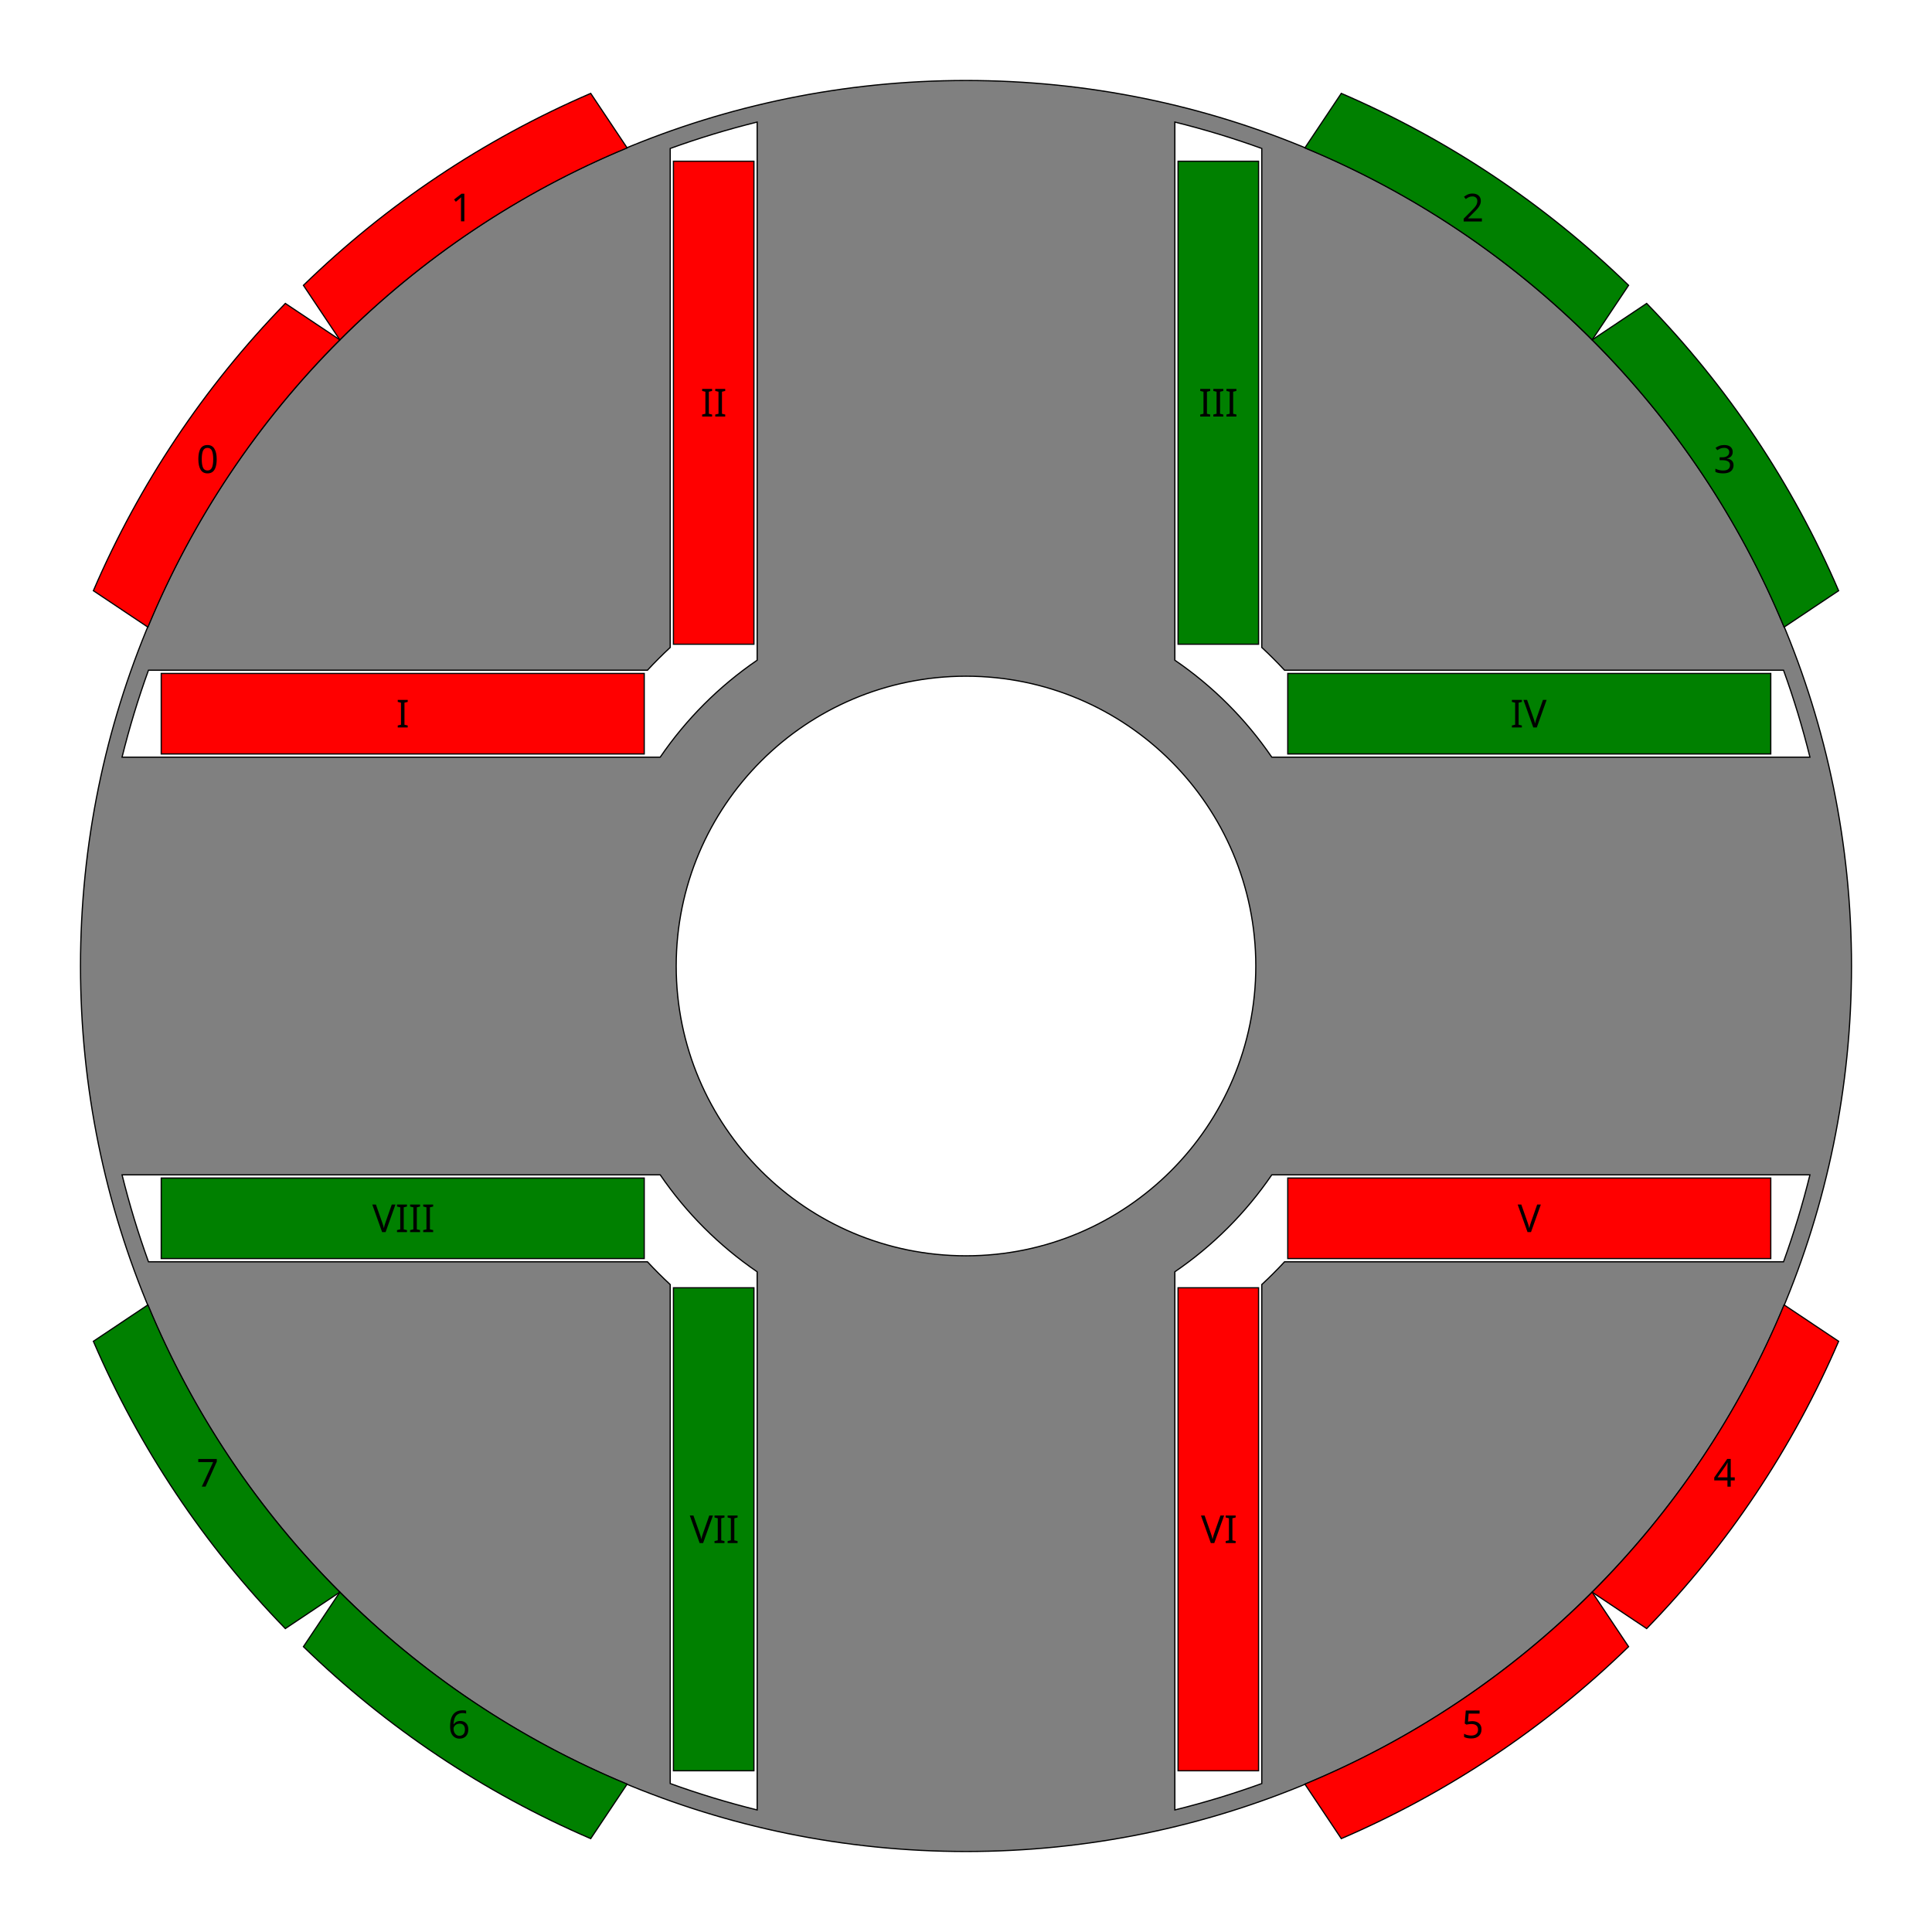
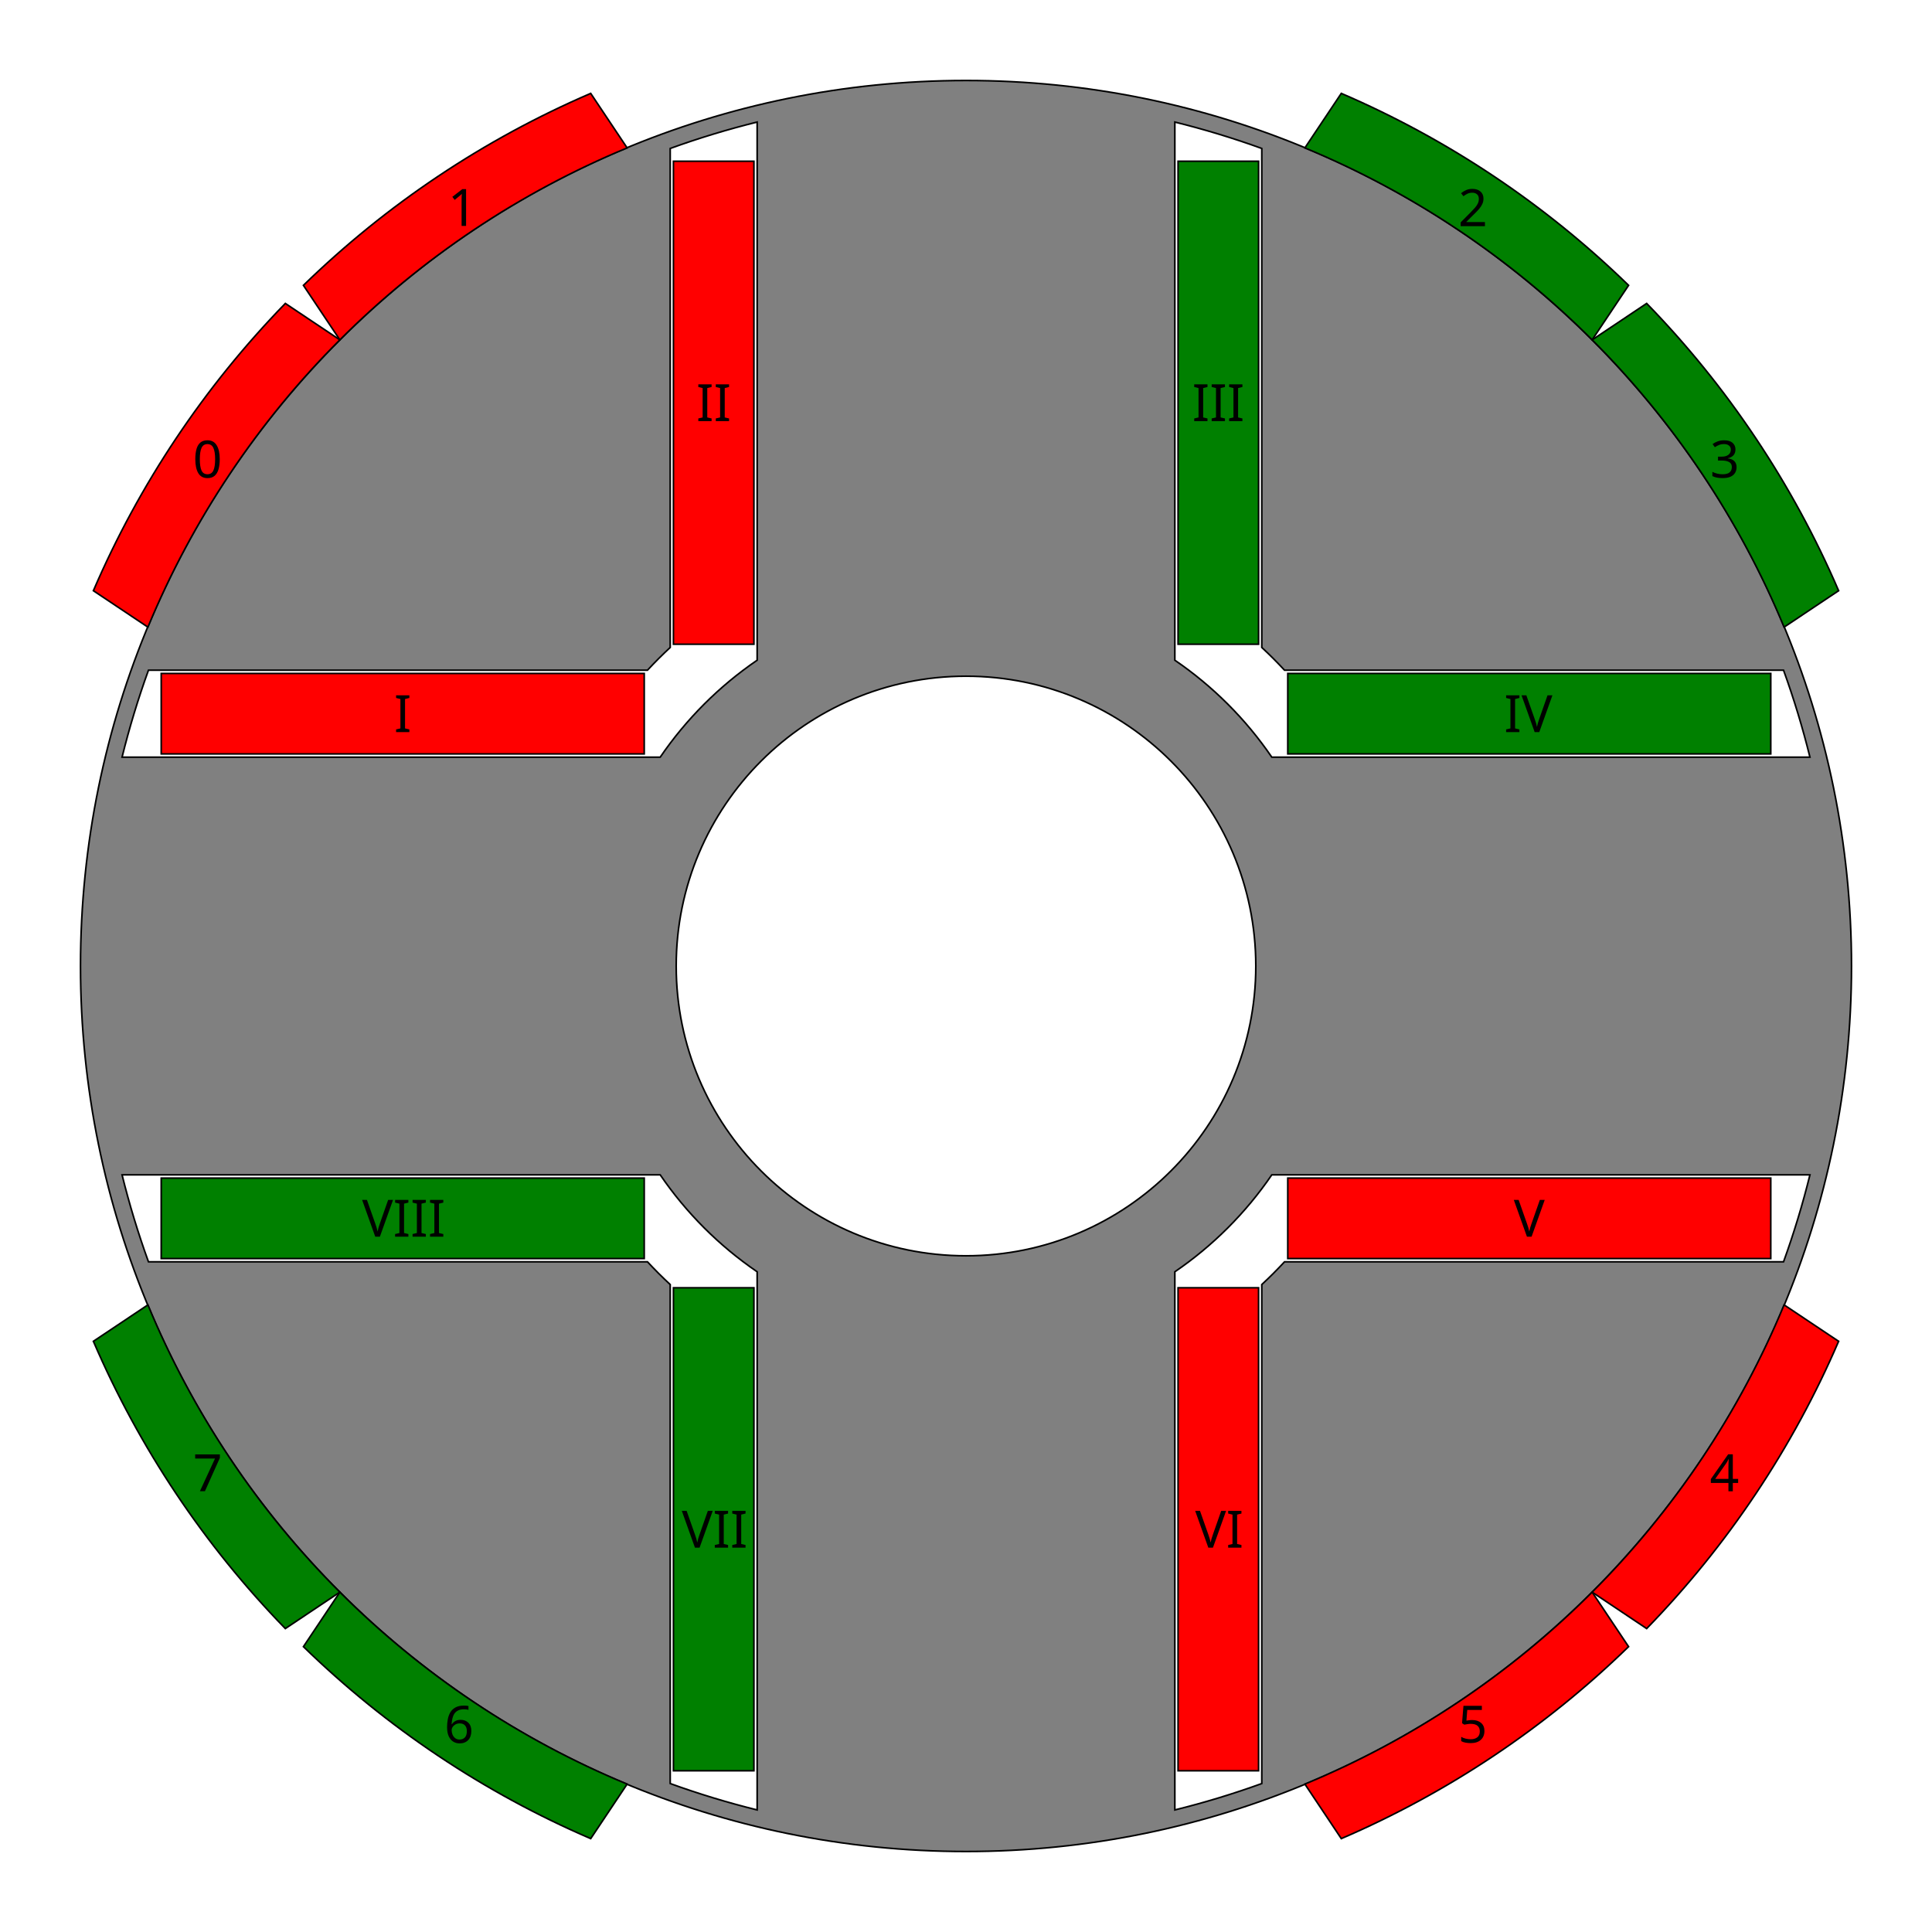
- <svg xmlns="http://www.w3.org/2000/svg" xmlns:xlink="http://www.w3.org/1999/xlink" width="800" height="800" viewBox="0 0 800 800">
+ <svg xmlns="http://www.w3.org/2000/svg" xmlns:xlink="http://www.w3.org/1999/xlink" width="600" height="600" viewBox="0 0 600 600">
  <defs>
    <g>
      <g id="glyph-0-0">
        <path d="M 8.375 -5.734 C 8.375 -4.504 8.242 -3.445 7.984 -2.562 C 7.723 -1.688 7.316 -1.016 6.766 -0.547 C 6.211 -0.078 5.477 0.156 4.562 0.156 C 3.27 0.156 2.316 -0.359 1.703 -1.391 C 1.086 -2.43 0.781 -3.879 0.781 -5.734 C 0.781 -6.961 0.906 -8.016 1.156 -8.891 C 1.406 -9.766 1.805 -10.43 2.359 -10.891 C 2.922 -11.359 3.656 -11.594 4.562 -11.594 C 5.844 -11.594 6.797 -11.078 7.422 -10.047 C 8.055 -9.023 8.375 -7.586 8.375 -5.734 Z M 2.188 -5.734 C 2.188 -4.16 2.363 -2.984 2.719 -2.203 C 3.082 -1.43 3.695 -1.047 4.562 -1.047 C 5.414 -1.047 6.023 -1.43 6.391 -2.203 C 6.754 -2.973 6.938 -4.148 6.938 -5.734 C 6.938 -7.285 6.754 -8.453 6.391 -9.234 C 6.023 -10.016 5.414 -10.406 4.562 -10.406 C 3.695 -10.406 3.082 -10.016 2.719 -9.234 C 2.363 -8.453 2.188 -7.285 2.188 -5.734 Z M 2.188 -5.734 " />
      </g>
      <g id="glyph-0-1">
        <path d="M 5.688 0 L 4.297 0 L 4.297 -7.984 C 4.297 -8.441 4.301 -8.805 4.312 -9.078 C 4.332 -9.359 4.352 -9.648 4.375 -9.953 C 4.195 -9.785 4.039 -9.641 3.906 -9.516 C 3.77 -9.398 3.594 -9.254 3.375 -9.078 L 2.156 -8.078 L 1.422 -9.031 L 4.516 -11.422 L 5.688 -11.422 Z M 5.688 0 " />
      </g>
      <g id="glyph-0-2">
        <path d="M 8.312 0 L 0.766 0 L 0.766 -1.172 L 3.766 -4.188 C 4.336 -4.77 4.82 -5.285 5.219 -5.734 C 5.613 -6.18 5.91 -6.617 6.109 -7.047 C 6.316 -7.484 6.422 -7.957 6.422 -8.469 C 6.422 -9.094 6.234 -9.566 5.859 -9.891 C 5.484 -10.223 5 -10.391 4.406 -10.391 C 3.844 -10.391 3.348 -10.289 2.922 -10.094 C 2.504 -9.906 2.078 -9.641 1.641 -9.297 L 0.891 -10.234 C 1.336 -10.609 1.852 -10.926 2.438 -11.188 C 3.02 -11.445 3.676 -11.578 4.406 -11.578 C 5.469 -11.578 6.305 -11.305 6.922 -10.766 C 7.547 -10.234 7.859 -9.492 7.859 -8.547 C 7.859 -7.941 7.734 -7.379 7.484 -6.859 C 7.242 -6.336 6.906 -5.82 6.469 -5.312 C 6.031 -4.812 5.516 -4.273 4.922 -3.703 L 2.547 -1.344 L 2.547 -1.281 L 8.312 -1.281 Z M 8.312 0 " />
      </g>
      <g id="glyph-0-3">
        <path d="M 7.891 -8.75 C 7.891 -7.977 7.676 -7.363 7.25 -6.906 C 6.82 -6.457 6.242 -6.16 5.516 -6.016 L 5.516 -5.953 C 6.43 -5.848 7.113 -5.562 7.562 -5.094 C 8.008 -4.625 8.234 -4.008 8.234 -3.25 C 8.234 -2.582 8.078 -1.988 7.766 -1.469 C 7.461 -0.957 6.988 -0.555 6.344 -0.266 C 5.695 0.016 4.867 0.156 3.859 0.156 C 3.254 0.156 2.695 0.109 2.188 0.016 C 1.676 -0.066 1.188 -0.227 0.719 -0.469 L 0.719 -1.781 C 1.195 -1.539 1.711 -1.352 2.266 -1.219 C 2.828 -1.094 3.363 -1.031 3.875 -1.031 C 4.895 -1.031 5.629 -1.227 6.078 -1.625 C 6.535 -2.02 6.766 -2.57 6.766 -3.281 C 6.766 -4 6.484 -4.516 5.922 -4.828 C 5.367 -5.141 4.582 -5.297 3.562 -5.297 L 2.469 -5.297 L 2.469 -6.5 L 3.578 -6.5 C 4.516 -6.5 5.227 -6.695 5.719 -7.094 C 6.207 -7.488 6.453 -8.008 6.453 -8.656 C 6.453 -9.207 6.266 -9.633 5.891 -9.938 C 5.516 -10.25 5.008 -10.406 4.375 -10.406 C 3.75 -10.406 3.219 -10.312 2.781 -10.125 C 2.344 -9.945 1.91 -9.719 1.484 -9.438 L 0.781 -10.406 C 1.188 -10.719 1.691 -10.988 2.297 -11.219 C 2.898 -11.457 3.586 -11.578 4.359 -11.578 C 5.547 -11.578 6.43 -11.312 7.016 -10.781 C 7.598 -10.25 7.891 -9.57 7.891 -8.75 Z M 7.891 -8.75 " />
      </g>
      <g id="glyph-0-4">
        <path d="M 8.828 -2.594 L 7.172 -2.594 L 7.172 0 L 5.812 0 L 5.812 -2.594 L 0.344 -2.594 L 0.344 -3.797 L 5.719 -11.484 L 7.172 -11.484 L 7.172 -3.859 L 8.828 -3.859 Z M 5.812 -7.453 C 5.812 -8.004 5.82 -8.473 5.844 -8.859 C 5.863 -9.254 5.879 -9.629 5.891 -9.984 L 5.828 -9.984 C 5.742 -9.785 5.633 -9.566 5.5 -9.328 C 5.375 -9.086 5.254 -8.891 5.141 -8.734 L 1.719 -3.859 L 5.812 -3.859 Z M 5.812 -7.453 " />
      </g>
      <g id="glyph-0-5">
        <path d="M 4.406 -7.016 C 5.57 -7.016 6.5 -6.719 7.188 -6.125 C 7.883 -5.539 8.234 -4.711 8.234 -3.641 C 8.234 -2.461 7.859 -1.535 7.109 -0.859 C 6.359 -0.18 5.312 0.156 3.969 0.156 C 3.383 0.156 2.832 0.102 2.312 0 C 1.789 -0.102 1.359 -0.258 1.016 -0.469 L 1.016 -1.797 C 1.391 -1.555 1.852 -1.367 2.406 -1.234 C 2.957 -1.109 3.484 -1.047 3.984 -1.047 C 4.828 -1.047 5.504 -1.242 6.016 -1.641 C 6.535 -2.035 6.797 -2.656 6.797 -3.5 C 6.797 -4.25 6.566 -4.82 6.109 -5.219 C 5.648 -5.625 4.926 -5.828 3.938 -5.828 C 3.633 -5.828 3.289 -5.797 2.906 -5.734 C 2.531 -5.68 2.223 -5.629 1.984 -5.578 L 1.281 -6.031 L 1.719 -11.422 L 7.438 -11.422 L 7.438 -10.141 L 2.906 -10.141 L 2.641 -6.828 C 2.816 -6.859 3.062 -6.895 3.375 -6.938 C 3.688 -6.988 4.031 -7.016 4.406 -7.016 Z M 4.406 -7.016 " />
      </g>
      <g id="glyph-0-6">
        <path d="M 0.875 -4.875 C 0.875 -5.695 0.945 -6.504 1.094 -7.297 C 1.238 -8.098 1.5 -8.82 1.875 -9.469 C 2.258 -10.113 2.789 -10.625 3.469 -11 C 4.156 -11.383 5.035 -11.578 6.109 -11.578 C 6.336 -11.578 6.586 -11.566 6.859 -11.547 C 7.129 -11.523 7.348 -11.488 7.516 -11.438 L 7.516 -10.234 C 7.328 -10.305 7.113 -10.359 6.875 -10.391 C 6.633 -10.422 6.391 -10.438 6.141 -10.438 C 5.41 -10.438 4.797 -10.312 4.297 -10.062 C 3.805 -9.82 3.422 -9.488 3.141 -9.062 C 2.859 -8.633 2.656 -8.141 2.531 -7.578 C 2.406 -7.023 2.32 -6.438 2.281 -5.812 L 2.391 -5.812 C 2.629 -6.188 2.969 -6.504 3.406 -6.766 C 3.844 -7.023 4.406 -7.156 5.094 -7.156 C 6.082 -7.156 6.879 -6.852 7.484 -6.25 C 8.098 -5.645 8.406 -4.789 8.406 -3.688 C 8.406 -2.488 8.078 -1.547 7.422 -0.859 C 6.766 -0.18 5.879 0.156 4.766 0.156 C 4.047 0.156 3.391 -0.02 2.797 -0.375 C 2.211 -0.738 1.742 -1.297 1.391 -2.047 C 1.047 -2.797 0.875 -3.738 0.875 -4.875 Z M 4.75 -1.031 C 5.426 -1.031 5.973 -1.242 6.391 -1.672 C 6.805 -2.098 7.016 -2.77 7.016 -3.688 C 7.016 -4.406 6.828 -4.977 6.453 -5.406 C 6.086 -5.832 5.535 -6.047 4.797 -6.047 C 4.297 -6.047 3.859 -5.941 3.484 -5.734 C 3.109 -5.523 2.816 -5.258 2.609 -4.938 C 2.398 -4.625 2.297 -4.297 2.297 -3.953 C 2.297 -3.492 2.383 -3.035 2.562 -2.578 C 2.75 -2.129 3.023 -1.758 3.391 -1.469 C 3.754 -1.176 4.207 -1.031 4.75 -1.031 Z M 4.75 -1.031 " />
      </g>
      <g id="glyph-0-7">
        <path d="M 2.172 0 L 6.859 -10.141 L 0.703 -10.141 L 0.703 -11.422 L 8.375 -11.422 L 8.375 -10.344 L 3.734 0 Z M 2.172 0 " />
      </g>
      <g id="glyph-0-8">
        <path d="M 4.766 0 L 0.641 0 L 0.641 -0.828 L 1.984 -1.141 L 1.984 -10.266 L 0.641 -10.594 L 0.641 -11.422 L 4.766 -11.422 L 4.766 -10.594 L 3.422 -10.266 L 3.422 -1.141 L 4.766 -0.828 Z M 4.766 0 " />
      </g>
      <g id="glyph-0-9">
        <path d="M 9.594 -11.422 L 5.516 0 L 4.078 0 L 0 -11.422 L 1.5 -11.422 L 4.078 -4.094 C 4.254 -3.625 4.398 -3.18 4.516 -2.766 C 4.629 -2.359 4.723 -1.969 4.797 -1.594 C 4.867 -1.969 4.961 -2.363 5.078 -2.781 C 5.203 -3.195 5.348 -3.645 5.516 -4.125 L 8.078 -11.422 Z M 9.594 -11.422 " />
      </g>
    </g>
  </defs>
-   <rect x="-80" y="-80" width="960" height="960" fill="rgb(100%, 100%, 100%)" fill-opacity="1" />
-   <path fill-rule="evenodd" fill="rgb(50%, 50%, 50%)" fill-opacity="1" stroke-width="0.5" stroke-linecap="round" stroke-linejoin="miter" stroke="rgb(0%, 0%, 0%)" stroke-opacity="1" stroke-miterlimit="10" d="M 766.668 400 C 766.668 602.504 602.504 766.668 400 766.668 C 197.496 766.668 33.332 602.504 33.332 400 C 33.332 197.496 197.496 33.332 400 33.332 C 602.504 33.332 766.668 197.496 766.668 400 Z M 520 400 C 520 466.273 466.273 520 400 520 C 333.727 520 280 466.273 280 400 C 280 333.727 333.727 280 400 280 C 466.273 280 520 333.727 520 400 Z M 291.578 508.422 C 284.844 501.688 278.75 494.344 273.379 486.477 L 50.543 486.477 C 53.555 498.66 57.207 510.676 61.477 522.477 L 268.094 522.477 C 269.605 524.105 271.148 525.707 272.723 527.277 C 274.293 528.852 275.895 530.395 277.523 531.906 L 277.523 738.523 C 289.324 742.793 301.34 746.445 313.523 749.457 L 313.523 526.621 C 305.656 521.25 298.312 515.156 291.578 508.422 Z M 291.578 291.578 C 298.312 284.844 305.656 278.75 313.523 273.379 L 313.523 50.543 C 301.34 53.555 289.324 57.207 277.523 61.477 L 277.523 268.094 C 275.895 269.605 274.293 271.148 272.723 272.723 C 271.148 274.293 269.605 275.895 268.094 277.523 L 61.477 277.523 C 57.207 289.324 53.555 301.34 50.543 313.523 L 273.379 313.523 C 278.75 305.656 284.844 298.312 291.578 291.578 Z M 508.422 291.578 C 515.156 298.312 521.25 305.656 526.621 313.523 L 749.457 313.523 C 746.445 301.34 742.793 289.324 738.523 277.523 L 531.906 277.523 C 530.395 275.895 528.852 274.293 527.277 272.723 C 525.707 271.148 524.105 269.605 522.477 268.094 L 522.477 61.477 C 510.676 57.207 498.66 53.555 486.477 50.543 L 486.477 273.379 C 494.344 278.75 501.688 284.844 508.422 291.578 Z M 508.422 508.422 C 501.688 515.156 494.344 521.25 486.477 526.621 L 486.477 749.457 C 498.66 746.445 510.676 742.793 522.477 738.523 L 522.477 531.906 C 524.105 530.395 525.707 528.852 527.277 527.277 C 528.852 525.707 530.395 524.105 531.906 522.477 L 738.523 522.477 C 742.793 510.676 746.445 498.66 749.457 486.477 L 526.621 486.477 C 521.25 494.344 515.156 501.688 508.422 508.422 Z M 508.422 508.422 " />
-   <path fill-rule="evenodd" fill="rgb(100%, 0%, 0%)" fill-opacity="1" stroke-width="0.5" stroke-linecap="round" stroke-linejoin="miter" stroke="rgb(0%, 0%, 0%)" stroke-opacity="1" stroke-miterlimit="10" d="M 140.727 140.727 C 106.68 174.777 79.672 215.195 61.246 259.684 L 38.668 244.598 C 57.668 200.422 84.605 160.102 118.152 125.641 Z M 140.727 140.727 " />
+   <rect x="-60" y="-60" width="720" height="720" fill="rgb(100%, 100%, 100%)" fill-opacity="1" />
+   <path fill-rule="evenodd" fill="rgb(50%, 50%, 50%)" fill-opacity="1" stroke-width="0.5" stroke-linecap="round" stroke-linejoin="miter" stroke="rgb(0%, 0%, 0%)" stroke-opacity="1" stroke-miterlimit="10" d="M 575 300 C 575 451.879 451.879 575 300 575 C 148.121 575 25 451.879 25 300 C 25 148.121 148.121 25 300 25 C 451.879 25 575 148.121 575 300 Z M 390 300 C 390 349.707 349.707 390 300 390 C 250.293 390 210 349.707 210 300 C 210 250.293 250.293 210 300 210 C 349.707 210 390 250.293 390 300 Z M 218.684 381.316 C 213.633 376.266 209.062 370.758 205.035 364.859 L 37.906 364.859 C 40.168 373.996 42.902 383.008 46.105 391.859 L 201.07 391.859 C 202.203 393.078 203.363 394.281 204.539 395.461 C 205.719 396.637 206.922 397.797 208.141 398.93 L 208.141 553.895 C 216.992 557.098 226.004 559.832 235.141 562.094 L 235.141 394.965 C 229.242 390.938 223.734 386.367 218.684 381.316 Z M 218.684 218.684 C 223.734 213.633 229.242 209.062 235.141 205.035 L 235.141 37.906 C 226.004 40.168 216.992 42.902 208.141 46.105 L 208.141 201.07 C 206.922 202.203 205.719 203.363 204.539 204.539 C 203.363 205.719 202.203 206.922 201.07 208.141 L 46.105 208.141 C 42.902 216.992 40.168 226.004 37.906 235.141 L 205.035 235.141 C 209.062 229.242 213.633 223.734 218.684 218.684 Z M 381.316 218.684 C 386.367 223.734 390.938 229.242 394.965 235.141 L 562.094 235.141 C 559.832 226.004 557.098 216.992 553.895 208.141 L 398.93 208.141 C 397.797 206.922 396.637 205.719 395.461 204.539 C 394.281 203.363 393.078 202.203 391.859 201.07 L 391.859 46.105 C 383.008 42.902 373.996 40.168 364.859 37.906 L 364.859 205.035 C 370.758 209.062 376.266 213.633 381.316 218.684 Z M 381.316 381.316 C 376.266 386.367 370.758 390.938 364.859 394.965 L 364.859 562.094 C 373.996 559.832 383.008 557.098 391.859 553.895 L 391.859 398.93 C 393.078 397.797 394.281 396.637 395.461 395.461 C 396.637 394.281 397.797 393.078 398.93 391.859 L 553.895 391.859 C 557.098 383.008 559.832 373.996 562.094 364.859 L 394.965 364.859 C 390.938 370.758 386.367 376.266 381.316 381.316 Z M 381.316 381.316 " />
+   <path fill-rule="evenodd" fill="rgb(100%, 0%, 0%)" fill-opacity="1" stroke-width="0.5" stroke-linecap="round" stroke-linejoin="miter" stroke="rgb(0%, 0%, 0%)" stroke-opacity="1" stroke-miterlimit="10" d="M 105.547 105.547 C 80.008 131.082 59.754 161.398 45.934 194.762 L 29 183.449 C 43.25 150.316 63.457 120.078 88.613 94.23 Z M 105.547 105.547 " />
  <g fill="rgb(0%, 0%, 0%)" fill-opacity="1">
-     <use xlink:href="#glyph-0-0" x="81.352" y="195.863" />
+     <use xlink:href="#glyph-0-0" x="59.871" y="148.328" />
  </g>
-   <path fill-rule="evenodd" fill="rgb(100%, 0%, 0%)" fill-opacity="1" stroke-width="0.5" stroke-linecap="round" stroke-linejoin="miter" stroke="rgb(0%, 0%, 0%)" stroke-opacity="1" stroke-miterlimit="10" d="M 259.684 61.246 C 215.195 79.672 174.777 106.68 140.727 140.727 L 125.641 118.152 C 160.102 84.605 200.422 57.668 244.598 38.668 Z M 259.684 61.246 " />
+   <path fill-rule="evenodd" fill="rgb(100%, 0%, 0%)" fill-opacity="1" stroke-width="0.5" stroke-linecap="round" stroke-linejoin="miter" stroke="rgb(0%, 0%, 0%)" stroke-opacity="1" stroke-miterlimit="10" d="M 194.762 45.934 C 161.398 59.754 131.082 80.008 105.547 105.547 L 94.23 88.613 C 120.078 63.457 150.316 43.25 183.449 29 Z M 194.762 45.934 " />
  <g fill="rgb(0%, 0%, 0%)" fill-opacity="1">
-     <use xlink:href="#glyph-0-1" x="186.594" y="91.641" />
+     <use xlink:href="#glyph-0-1" x="139.055" y="70.16" />
  </g>
-   <path fill-rule="evenodd" fill="rgb(0%, 50%, 0%)" fill-opacity="1" stroke-width="0.5" stroke-linecap="round" stroke-linejoin="miter" stroke="rgb(0%, 0%, 0%)" stroke-opacity="1" stroke-miterlimit="10" d="M 659.273 140.727 C 625.223 106.68 584.805 79.672 540.316 61.246 L 555.402 38.668 C 599.578 57.668 639.898 84.605 674.359 118.152 Z M 659.273 140.727 " />
+   <path fill-rule="evenodd" fill="rgb(0%, 50%, 0%)" fill-opacity="1" stroke-width="0.5" stroke-linecap="round" stroke-linejoin="miter" stroke="rgb(0%, 0%, 0%)" stroke-opacity="1" stroke-miterlimit="10" d="M 494.453 105.547 C 468.918 80.008 438.602 59.754 405.238 45.934 L 416.551 29 C 449.684 43.25 479.922 63.457 505.77 88.613 Z M 494.453 105.547 " />
  <g fill="rgb(0%, 0%, 0%)" fill-opacity="1">
-     <use xlink:href="#glyph-0-2" x="605.312" y="91.723" />
+     <use xlink:href="#glyph-0-2" x="452.848" y="70.238" />
  </g>
-   <path fill-rule="evenodd" fill="rgb(0%, 50%, 0%)" fill-opacity="1" stroke-width="0.5" stroke-linecap="round" stroke-linejoin="miter" stroke="rgb(0%, 0%, 0%)" stroke-opacity="1" stroke-miterlimit="10" d="M 738.754 259.684 C 720.328 215.195 693.32 174.777 659.273 140.727 L 681.848 125.641 C 715.395 160.102 742.332 200.422 761.332 244.598 Z M 738.754 259.684 " />
+   <path fill-rule="evenodd" fill="rgb(0%, 50%, 0%)" fill-opacity="1" stroke-width="0.5" stroke-linecap="round" stroke-linejoin="miter" stroke="rgb(0%, 0%, 0%)" stroke-opacity="1" stroke-miterlimit="10" d="M 554.066 194.762 C 540.246 161.398 519.992 131.082 494.453 105.547 L 511.387 94.23 C 536.543 120.078 556.75 150.316 571 183.449 Z M 554.066 194.762 " />
  <g fill="rgb(0%, 0%, 0%)" fill-opacity="1">
-     <use xlink:href="#glyph-0-3" x="709.59" y="195.855" />
+     <use xlink:href="#glyph-0-3" x="531.074" y="148.32" />
  </g>
-   <path fill-rule="evenodd" fill="rgb(100%, 0%, 0%)" fill-opacity="1" stroke-width="0.5" stroke-linecap="round" stroke-linejoin="miter" stroke="rgb(0%, 0%, 0%)" stroke-opacity="1" stroke-miterlimit="10" d="M 659.273 659.273 C 693.32 625.223 720.328 584.805 738.754 540.316 L 761.332 555.402 C 742.332 599.578 715.395 639.898 681.848 674.359 Z M 659.273 659.273 " />
+   <path fill-rule="evenodd" fill="rgb(100%, 0%, 0%)" fill-opacity="1" stroke-width="0.5" stroke-linecap="round" stroke-linejoin="miter" stroke="rgb(0%, 0%, 0%)" stroke-opacity="1" stroke-miterlimit="10" d="M 494.453 494.453 C 519.992 468.918 540.246 438.602 554.066 405.238 L 571 416.551 C 556.75 449.684 536.543 479.922 511.387 505.77 Z M 494.453 494.453 " />
  <g fill="rgb(0%, 0%, 0%)" fill-opacity="1">
-     <use xlink:href="#glyph-0-4" x="709.488" y="615.598" />
+     <use xlink:href="#glyph-0-4" x="530.969" y="463.137" />
  </g>
-   <path fill-rule="evenodd" fill="rgb(100%, 0%, 0%)" fill-opacity="1" stroke-width="0.5" stroke-linecap="round" stroke-linejoin="miter" stroke="rgb(0%, 0%, 0%)" stroke-opacity="1" stroke-miterlimit="10" d="M 540.316 738.754 C 584.805 720.328 625.223 693.32 659.273 659.273 L 674.359 681.848 C 639.898 715.395 599.578 742.332 555.402 761.332 Z M 540.316 738.754 " />
+   <path fill-rule="evenodd" fill="rgb(100%, 0%, 0%)" fill-opacity="1" stroke-width="0.5" stroke-linecap="round" stroke-linejoin="miter" stroke="rgb(0%, 0%, 0%)" stroke-opacity="1" stroke-miterlimit="10" d="M 405.238 554.066 C 438.602 540.246 468.918 519.992 494.453 494.453 L 505.77 511.387 C 479.922 536.543 449.684 556.75 416.551 571 Z M 405.238 554.066 " />
  <g fill="rgb(0%, 0%, 0%)" fill-opacity="1">
-     <use xlink:href="#glyph-0-5" x="605.23" y="719.703" />
+     <use xlink:href="#glyph-0-5" x="452.77" y="541.184" />
  </g>
-   <path fill-rule="evenodd" fill="rgb(0%, 50%, 0%)" fill-opacity="1" stroke-width="0.5" stroke-linecap="round" stroke-linejoin="miter" stroke="rgb(0%, 0%, 0%)" stroke-opacity="1" stroke-miterlimit="10" d="M 140.727 659.273 C 174.777 693.32 215.195 720.328 259.684 738.754 L 244.598 761.332 C 200.422 742.332 160.102 715.395 125.641 681.848 Z M 140.727 659.273 " />
+   <path fill-rule="evenodd" fill="rgb(0%, 50%, 0%)" fill-opacity="1" stroke-width="0.5" stroke-linecap="round" stroke-linejoin="miter" stroke="rgb(0%, 0%, 0%)" stroke-opacity="1" stroke-miterlimit="10" d="M 105.547 494.453 C 131.082 519.992 161.398 540.246 194.762 554.066 L 183.449 571 C 150.316 556.75 120.078 536.543 94.23 511.387 Z M 105.547 494.453 " />
  <g fill="rgb(0%, 0%, 0%)" fill-opacity="1">
-     <use xlink:href="#glyph-0-6" x="185.504" y="719.781" />
+     <use xlink:href="#glyph-0-6" x="137.969" y="541.266" />
  </g>
-   <path fill-rule="evenodd" fill="rgb(0%, 50%, 0%)" fill-opacity="1" stroke-width="0.5" stroke-linecap="round" stroke-linejoin="miter" stroke="rgb(0%, 0%, 0%)" stroke-opacity="1" stroke-miterlimit="10" d="M 61.246 540.316 C 79.672 584.805 106.68 625.223 140.727 659.273 L 118.152 674.359 C 84.605 639.898 57.668 599.578 38.668 555.402 Z M 61.246 540.316 " />
+   <path fill-rule="evenodd" fill="rgb(0%, 50%, 0%)" fill-opacity="1" stroke-width="0.5" stroke-linecap="round" stroke-linejoin="miter" stroke="rgb(0%, 0%, 0%)" stroke-opacity="1" stroke-miterlimit="10" d="M 45.934 405.238 C 59.754 438.602 80.008 468.918 105.547 494.453 L 88.613 505.77 C 63.457 479.922 43.25 449.684 29 416.551 Z M 45.934 405.238 " />
  <g fill="rgb(0%, 0%, 0%)" fill-opacity="1">
-     <use xlink:href="#glyph-0-7" x="81.395" y="615.566" />
+     <use xlink:href="#glyph-0-7" x="59.91" y="463.105" />
  </g>
-   <path fill-rule="evenodd" fill="rgb(100%, 0%, 0%)" fill-opacity="1" stroke-width="0.5" stroke-linecap="round" stroke-linejoin="miter" stroke="rgb(0%, 0%, 0%)" stroke-opacity="1" stroke-miterlimit="10" d="M 66.762 278.855 L 266.762 278.855 L 266.762 312.188 L 66.762 312.188 Z M 66.762 278.855 " />
+   <path fill-rule="evenodd" fill="rgb(100%, 0%, 0%)" fill-opacity="1" stroke-width="0.5" stroke-linecap="round" stroke-linejoin="miter" stroke="rgb(0%, 0%, 0%)" stroke-opacity="1" stroke-miterlimit="10" d="M 50.07 209.141 L 200.07 209.141 L 200.07 234.141 L 50.07 234.141 Z M 50.07 209.141 " />
  <g fill="rgb(0%, 0%, 0%)" fill-opacity="1">
-     <use xlink:href="#glyph-0-8" x="164.059" y="301.234" />
+     <use xlink:href="#glyph-0-8" x="122.367" y="227.355" />
  </g>
-   <path fill-rule="evenodd" fill="rgb(100%, 0%, 0%)" fill-opacity="1" stroke-width="0.5" stroke-linecap="round" stroke-linejoin="miter" stroke="rgb(0%, 0%, 0%)" stroke-opacity="1" stroke-miterlimit="10" d="M 278.855 66.762 L 278.855 266.762 L 312.188 266.762 L 312.188 66.762 Z M 278.855 66.762 " />
+   <path fill-rule="evenodd" fill="rgb(100%, 0%, 0%)" fill-opacity="1" stroke-width="0.5" stroke-linecap="round" stroke-linejoin="miter" stroke="rgb(0%, 0%, 0%)" stroke-opacity="1" stroke-miterlimit="10" d="M 209.141 50.07 L 209.141 200.07 L 234.141 200.07 L 234.141 50.07 Z M 209.141 50.07 " />
  <g fill="rgb(0%, 0%, 0%)" fill-opacity="1">
-     <use xlink:href="#glyph-0-8" x="290.105" y="172.473" />
-     <use xlink:href="#glyph-0-8" x="295.529" y="172.473" />
+     <use xlink:href="#glyph-0-8" x="216.227" y="130.781" />
+     <use xlink:href="#glyph-0-8" x="221.651" y="130.781" />
  </g>
-   <path fill-rule="evenodd" fill="rgb(0%, 50%, 0%)" fill-opacity="1" stroke-width="0.5" stroke-linecap="round" stroke-linejoin="miter" stroke="rgb(0%, 0%, 0%)" stroke-opacity="1" stroke-miterlimit="10" d="M 521.145 66.762 L 521.145 266.762 L 487.812 266.762 L 487.812 66.762 Z M 521.145 66.762 " />
+   <path fill-rule="evenodd" fill="rgb(0%, 50%, 0%)" fill-opacity="1" stroke-width="0.5" stroke-linecap="round" stroke-linejoin="miter" stroke="rgb(0%, 0%, 0%)" stroke-opacity="1" stroke-miterlimit="10" d="M 390.859 50.07 L 390.859 200.07 L 365.859 200.07 L 365.859 50.07 Z M 390.859 50.07 " />
  <g fill="rgb(0%, 0%, 0%)" fill-opacity="1">
-     <use xlink:href="#glyph-0-8" x="496.352" y="172.473" />
-     <use xlink:href="#glyph-0-8" x="501.776" y="172.473" />
-     <use xlink:href="#glyph-0-8" x="507.2" y="172.473" />
+     <use xlink:href="#glyph-0-8" x="370.23" y="130.781" />
+     <use xlink:href="#glyph-0-8" x="375.654" y="130.781" />
+     <use xlink:href="#glyph-0-8" x="381.078" y="130.781" />
  </g>
-   <path fill-rule="evenodd" fill="rgb(0%, 50%, 0%)" fill-opacity="1" stroke-width="0.5" stroke-linecap="round" stroke-linejoin="miter" stroke="rgb(0%, 0%, 0%)" stroke-opacity="1" stroke-miterlimit="10" d="M 733.238 278.855 L 533.238 278.855 L 533.238 312.188 L 733.238 312.188 Z M 733.238 278.855 " />
+   <path fill-rule="evenodd" fill="rgb(0%, 50%, 0%)" fill-opacity="1" stroke-width="0.5" stroke-linecap="round" stroke-linejoin="miter" stroke="rgb(0%, 0%, 0%)" stroke-opacity="1" stroke-miterlimit="10" d="M 549.93 209.141 L 399.93 209.141 L 399.93 234.141 L 549.93 234.141 Z M 549.93 209.141 " />
  <g fill="rgb(0%, 0%, 0%)" fill-opacity="1">
-     <use xlink:href="#glyph-0-8" x="625.406" y="301.234" />
-     <use xlink:href="#glyph-0-9" x="630.83" y="301.234" />
+     <use xlink:href="#glyph-0-8" x="467.098" y="227.355" />
+     <use xlink:href="#glyph-0-9" x="472.522" y="227.355" />
  </g>
-   <path fill-rule="evenodd" fill="rgb(100%, 0%, 0%)" fill-opacity="1" stroke-width="0.5" stroke-linecap="round" stroke-linejoin="miter" stroke="rgb(0%, 0%, 0%)" stroke-opacity="1" stroke-miterlimit="10" d="M 733.238 521.145 L 533.238 521.145 L 533.238 487.812 L 733.238 487.812 Z M 733.238 521.145 " />
+   <path fill-rule="evenodd" fill="rgb(100%, 0%, 0%)" fill-opacity="1" stroke-width="0.5" stroke-linecap="round" stroke-linejoin="miter" stroke="rgb(0%, 0%, 0%)" stroke-opacity="1" stroke-miterlimit="10" d="M 549.93 390.859 L 399.93 390.859 L 399.93 365.859 L 549.93 365.859 Z M 549.93 390.859 " />
  <g fill="rgb(0%, 0%, 0%)" fill-opacity="1">
-     <use xlink:href="#glyph-0-9" x="628.438" y="510.191" />
+     <use xlink:href="#glyph-0-9" x="470.129" y="384.07" />
  </g>
-   <path fill-rule="evenodd" fill="rgb(100%, 0%, 0%)" fill-opacity="1" stroke-width="0.5" stroke-linecap="round" stroke-linejoin="miter" stroke="rgb(0%, 0%, 0%)" stroke-opacity="1" stroke-miterlimit="10" d="M 521.145 733.238 L 521.145 533.238 L 487.812 533.238 L 487.812 733.238 Z M 521.145 733.238 " />
+   <path fill-rule="evenodd" fill="rgb(100%, 0%, 0%)" fill-opacity="1" stroke-width="0.5" stroke-linecap="round" stroke-linejoin="miter" stroke="rgb(0%, 0%, 0%)" stroke-opacity="1" stroke-miterlimit="10" d="M 390.859 549.93 L 390.859 399.93 L 365.859 399.93 L 365.859 549.93 Z M 390.859 549.93 " />
  <g fill="rgb(0%, 0%, 0%)" fill-opacity="1">
-     <use xlink:href="#glyph-0-9" x="497.293" y="638.953" />
-     <use xlink:href="#glyph-0-8" x="506.893" y="638.953" />
+     <use xlink:href="#glyph-0-9" x="371.176" y="480.641" />
+     <use xlink:href="#glyph-0-8" x="380.776" y="480.641" />
  </g>
-   <path fill-rule="evenodd" fill="rgb(0%, 50%, 0%)" fill-opacity="1" stroke-width="0.5" stroke-linecap="round" stroke-linejoin="miter" stroke="rgb(0%, 0%, 0%)" stroke-opacity="1" stroke-miterlimit="10" d="M 278.855 733.238 L 278.855 533.238 L 312.188 533.238 L 312.188 733.238 Z M 278.855 733.238 " />
+   <path fill-rule="evenodd" fill="rgb(0%, 50%, 0%)" fill-opacity="1" stroke-width="0.5" stroke-linecap="round" stroke-linejoin="miter" stroke="rgb(0%, 0%, 0%)" stroke-opacity="1" stroke-miterlimit="10" d="M 209.141 549.93 L 209.141 399.93 L 234.141 399.93 L 234.141 549.93 Z M 209.141 549.93 " />
  <g fill="rgb(0%, 0%, 0%)" fill-opacity="1">
-     <use xlink:href="#glyph-0-9" x="285.625" y="638.953" />
-     <use xlink:href="#glyph-0-8" x="295.225" y="638.953" />
-     <use xlink:href="#glyph-0-8" x="300.649" y="638.953" />
+     <use xlink:href="#glyph-0-9" x="211.746" y="480.641" />
+     <use xlink:href="#glyph-0-8" x="221.346" y="480.641" />
+     <use xlink:href="#glyph-0-8" x="226.77" y="480.641" />
  </g>
-   <path fill-rule="evenodd" fill="rgb(0%, 50%, 0%)" fill-opacity="1" stroke-width="0.5" stroke-linecap="round" stroke-linejoin="miter" stroke="rgb(0%, 0%, 0%)" stroke-opacity="1" stroke-miterlimit="10" d="M 66.762 521.145 L 266.762 521.145 L 266.762 487.812 L 66.762 487.812 Z M 66.762 521.145 " />
+   <path fill-rule="evenodd" fill="rgb(0%, 50%, 0%)" fill-opacity="1" stroke-width="0.5" stroke-linecap="round" stroke-linejoin="miter" stroke="rgb(0%, 0%, 0%)" stroke-opacity="1" stroke-miterlimit="10" d="M 50.07 390.859 L 200.07 390.859 L 200.07 365.859 L 50.07 365.859 Z M 50.07 390.859 " />
  <g fill="rgb(0%, 0%, 0%)" fill-opacity="1">
-     <use xlink:href="#glyph-0-9" x="154.152" y="510.191" />
-     <use xlink:href="#glyph-0-8" x="163.752" y="510.191" />
-     <use xlink:href="#glyph-0-8" x="169.176" y="510.191" />
-     <use xlink:href="#glyph-0-8" x="174.6" y="510.191" />
+     <use xlink:href="#glyph-0-9" x="112.461" y="384.07" />
+     <use xlink:href="#glyph-0-8" x="122.061" y="384.07" />
+     <use xlink:href="#glyph-0-8" x="127.485" y="384.07" />
+     <use xlink:href="#glyph-0-8" x="132.909" y="384.07" />
  </g>
</svg>
